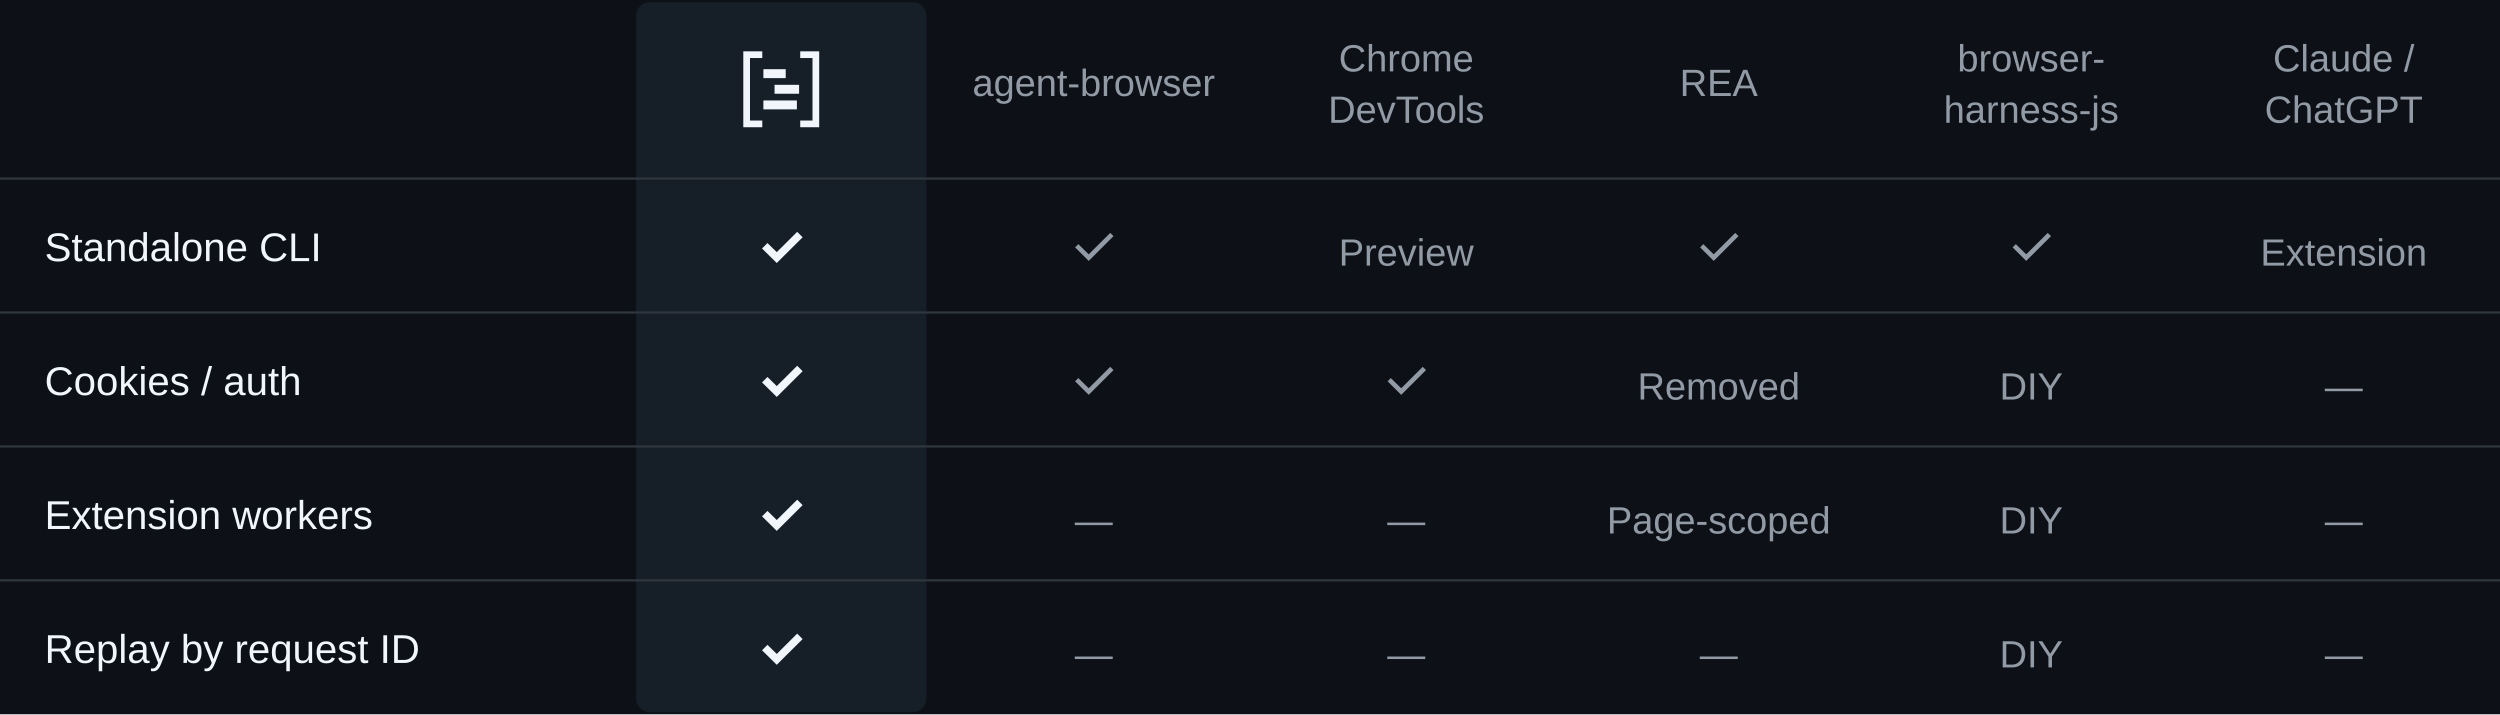
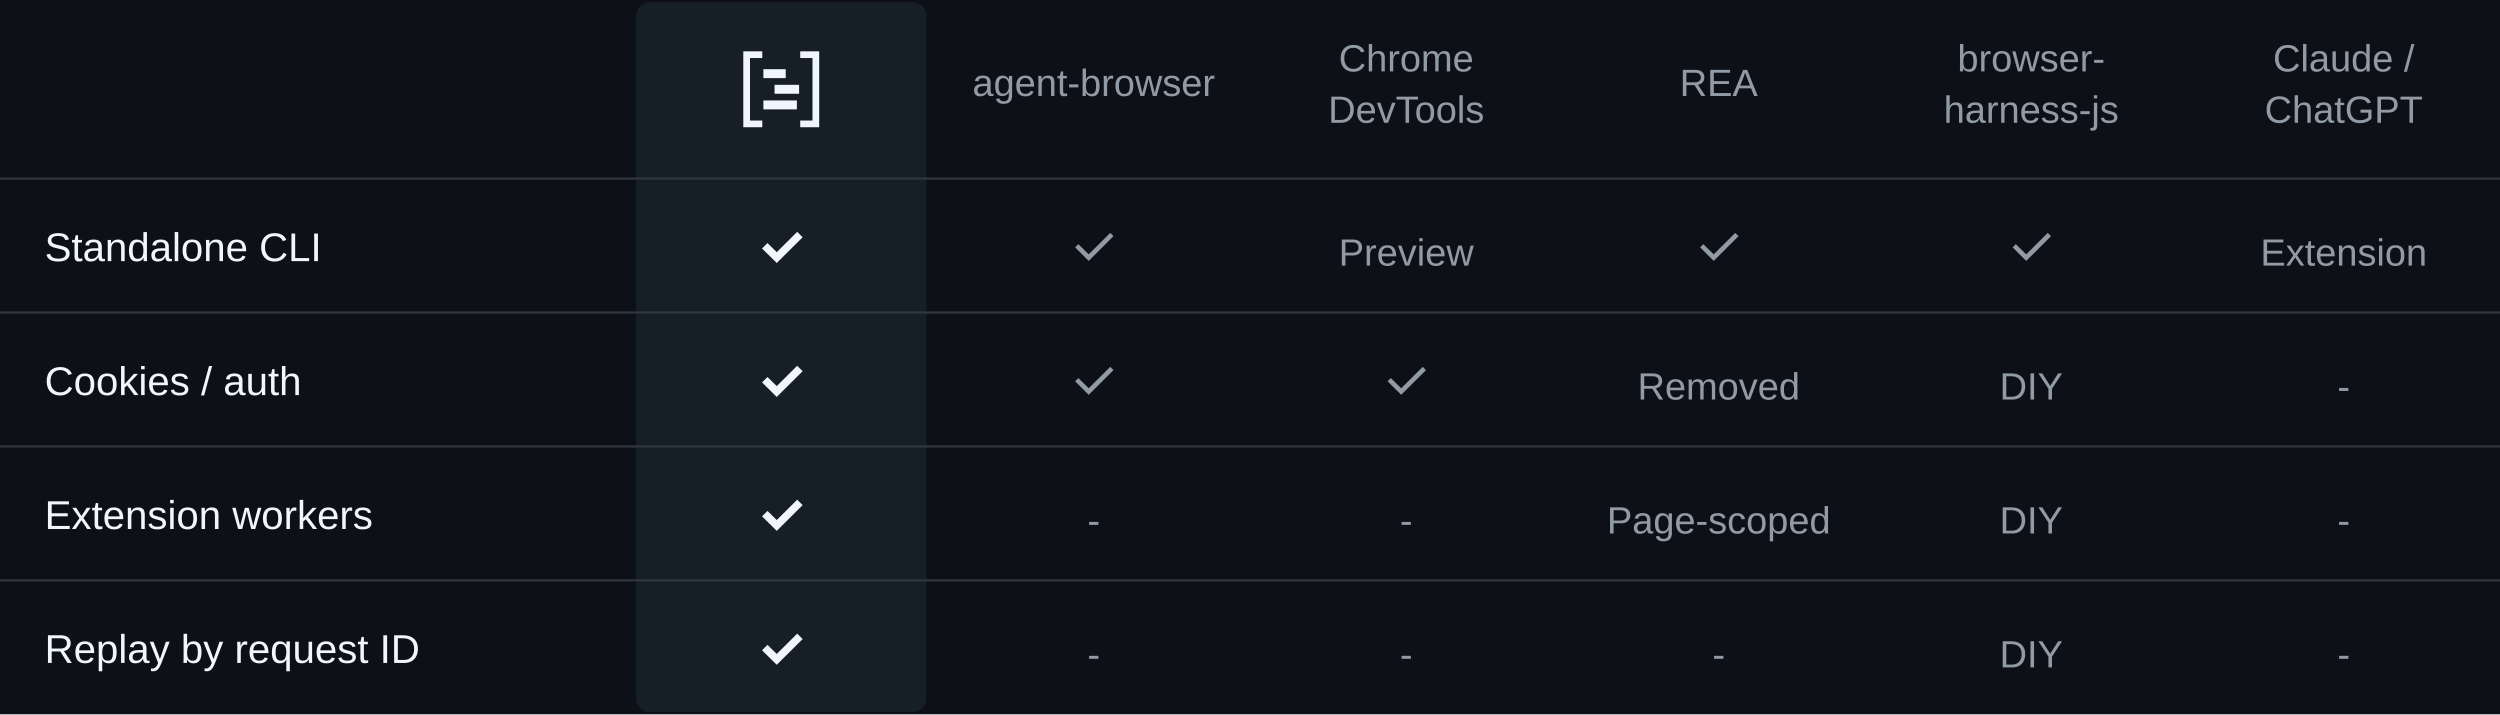
<svg xmlns="http://www.w3.org/2000/svg" width="1120" height="320" viewBox="0 0 1120 320" role="img" aria-labelledby="title desc">
  <rect width="1120" height="320" fill="#0d1117" />
  <rect x="285" y="1" width="130" height="318" rx="6" fill="#161e28" />
  <g font-family="-apple-system,BlinkMacSystemFont,Segoe UI,Arial,sans-serif">
    <g transform="translate(330 20) scale(.5)">
      <path d="M23 9H9v62h14M57 9h14v62H57" fill="none" stroke="#f0f6fc" stroke-width="6" />
      <path d="M24 22h20v8H24zm10 14h22v8H34zM24 50h30v8H24z" fill="#f0f6fc" />
    </g>
    <text x="490" y="43" fill="#929ba5" text-anchor="middle" font-size="17">agent-browser</text>
    <text x="630" y="32" fill="#929ba5" text-anchor="middle" font-size="17">Chrome</text>
    <text x="630" y="55" fill="#929ba5" text-anchor="middle" font-size="17">DevTools</text>
    <text x="770" y="43" fill="#929ba5" text-anchor="middle" font-size="17">REA</text>
    <text x="910" y="32" fill="#929ba5" text-anchor="middle" font-size="17">browser-</text>
    <text x="910" y="55" fill="#929ba5" text-anchor="middle" font-size="17">harness-js</text>
    <text x="1050" y="32" fill="#929ba5" text-anchor="middle" font-size="17">Claude /</text>
    <text x="1050" y="55" fill="#929ba5" text-anchor="middle" font-size="17">ChatGPT</text>
    <path d="M0 80H1120" stroke="#30363d" />
    <text x="20" y="117" fill="#f0f6fc" font-size="18">Standalone CLI</text>
    <text x="350" y="119" fill="#f0f6fc" text-anchor="middle" font-size="25" font-weight="650">✓</text>
    <text x="490" y="119" fill="#929ba5" text-anchor="middle" font-size="25" font-weight="400">✓</text>
    <text x="630" y="119" fill="#929ba5" text-anchor="middle" font-size="17" font-weight="400">Preview</text>
    <text x="770" y="119" fill="#929ba5" text-anchor="middle" font-size="25" font-weight="400">✓</text>
    <text x="910" y="119" fill="#929ba5" text-anchor="middle" font-size="25" font-weight="400">✓</text>
    <text x="1050" y="119" fill="#929ba5" text-anchor="middle" font-size="17" font-weight="400">Extension</text>
    <path d="M0 140H1120" stroke="#30363d" />
    <text x="20" y="177" fill="#f0f6fc" font-size="18">Cookies / auth</text>
    <text x="350" y="179" fill="#f0f6fc" text-anchor="middle" font-size="25" font-weight="650">✓</text>
    <text x="490" y="179" fill="#929ba5" text-anchor="middle" font-size="25" font-weight="400">✓</text>
    <text x="630" y="179" fill="#929ba5" text-anchor="middle" font-size="25" font-weight="400">✓</text>
    <text x="770" y="179" fill="#929ba5" text-anchor="middle" font-size="17" font-weight="400">Removed</text>
    <text x="910" y="179" fill="#929ba5" text-anchor="middle" font-size="17" font-weight="400">DIY</text>
-     <text x="1050" y="179" fill="#929ba5" text-anchor="middle" font-size="17" font-weight="400">—</text>
+     <text x="1050" y="179" fill="#929ba5" text-anchor="middle" font-size="17" font-weight="400">-</text>
    <path d="M0 200H1120" stroke="#30363d" />
    <text x="20" y="237" fill="#f0f6fc" font-size="18">Extension workers</text>
    <text x="350" y="239" fill="#f0f6fc" text-anchor="middle" font-size="25" font-weight="650">✓</text>
-     <text x="490" y="239" fill="#929ba5" text-anchor="middle" font-size="17" font-weight="400">—</text>
-     <text x="630" y="239" fill="#929ba5" text-anchor="middle" font-size="17" font-weight="400">—</text>
+     <text x="490" y="239" fill="#929ba5" text-anchor="middle" font-size="17" font-weight="400">-</text>
+     <text x="630" y="239" fill="#929ba5" text-anchor="middle" font-size="17" font-weight="400">-</text>
    <text x="770" y="239" fill="#929ba5" text-anchor="middle" font-size="17" font-weight="400">Page-scoped</text>
    <text x="910" y="239" fill="#929ba5" text-anchor="middle" font-size="17" font-weight="400">DIY</text>
-     <text x="1050" y="239" fill="#929ba5" text-anchor="middle" font-size="17" font-weight="400">—</text>
+     <text x="1050" y="239" fill="#929ba5" text-anchor="middle" font-size="17" font-weight="400">-</text>
    <path d="M0 260H1120" stroke="#30363d" />
    <text x="20" y="297" fill="#f0f6fc" font-size="18">Replay by request ID</text>
    <text x="350" y="299" fill="#f0f6fc" text-anchor="middle" font-size="25" font-weight="650">✓</text>
-     <text x="490" y="299" fill="#929ba5" text-anchor="middle" font-size="17" font-weight="400">—</text>
-     <text x="630" y="299" fill="#929ba5" text-anchor="middle" font-size="17" font-weight="400">—</text>
-     <text x="770" y="299" fill="#929ba5" text-anchor="middle" font-size="17" font-weight="400">—</text>
+     <text x="490" y="299" fill="#929ba5" text-anchor="middle" font-size="17" font-weight="400">-</text>
+     <text x="630" y="299" fill="#929ba5" text-anchor="middle" font-size="17" font-weight="400">-</text>
+     <text x="770" y="299" fill="#929ba5" text-anchor="middle" font-size="17" font-weight="400">-</text>
    <text x="910" y="299" fill="#929ba5" text-anchor="middle" font-size="17" font-weight="400">DIY</text>
-     <text x="1050" y="299" fill="#929ba5" text-anchor="middle" font-size="17" font-weight="400">—</text>
+     <text x="1050" y="299" fill="#929ba5" text-anchor="middle" font-size="17" font-weight="400">-</text>
  </g>
</svg>
